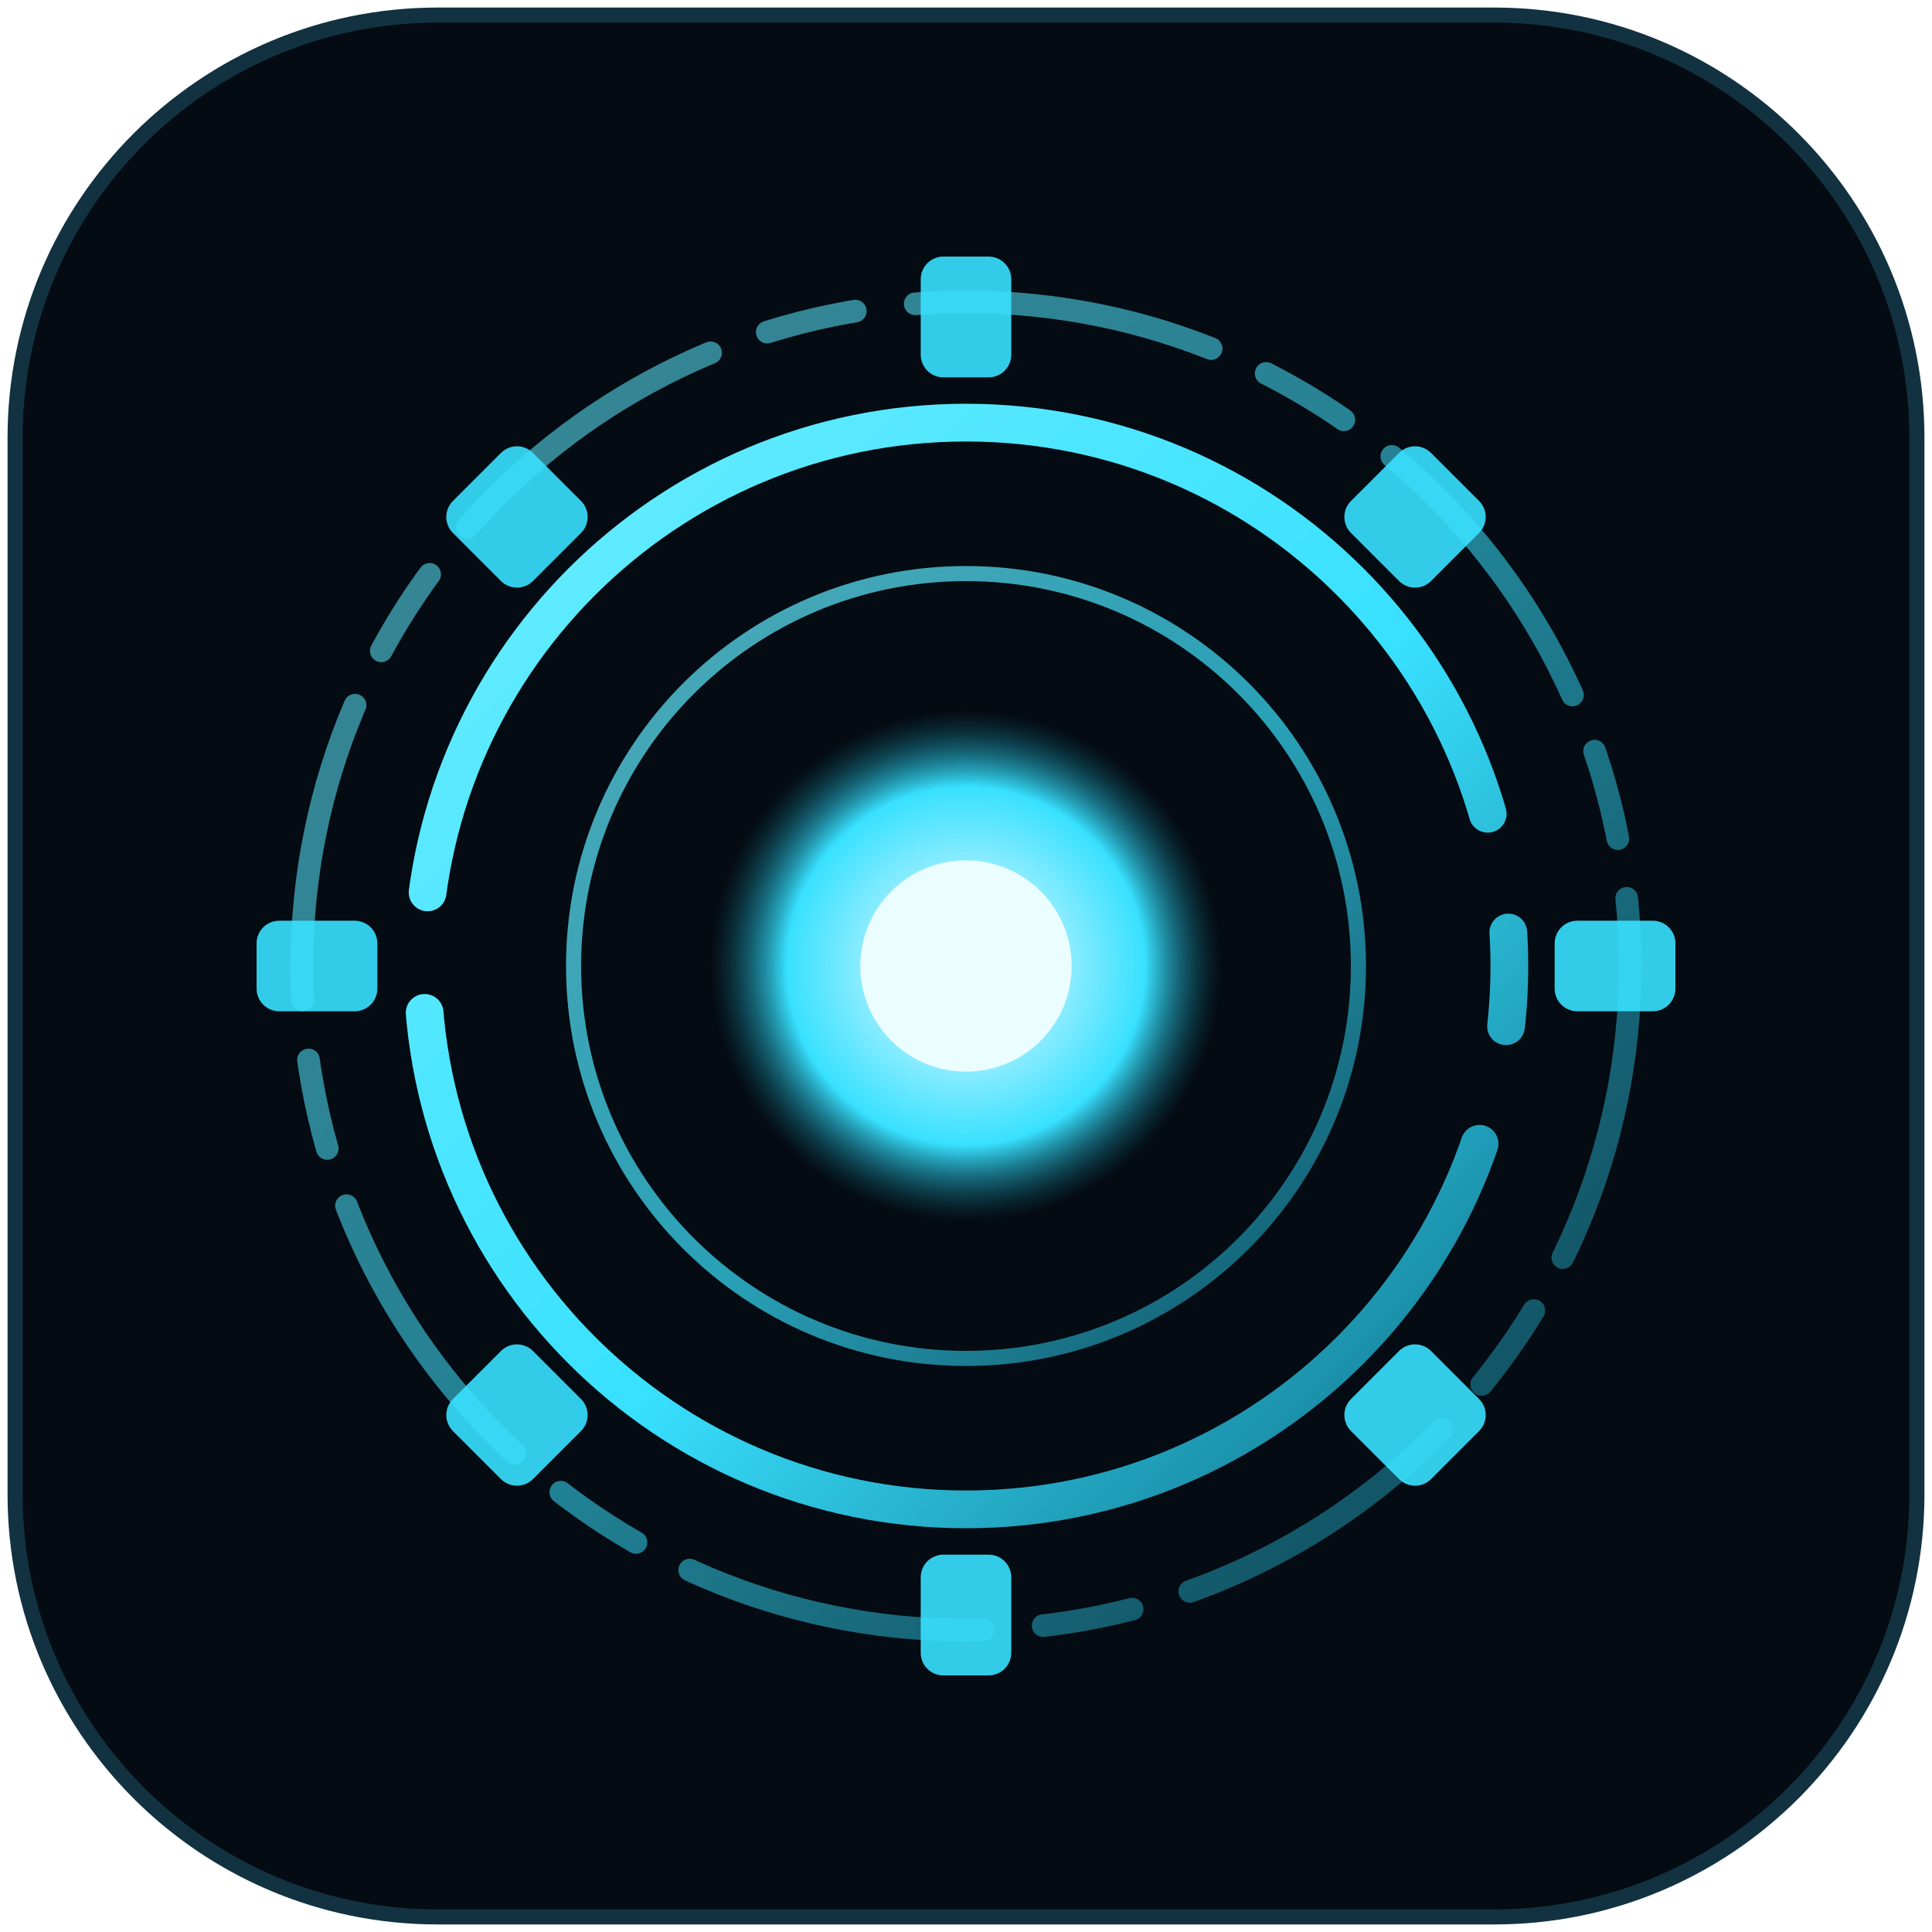
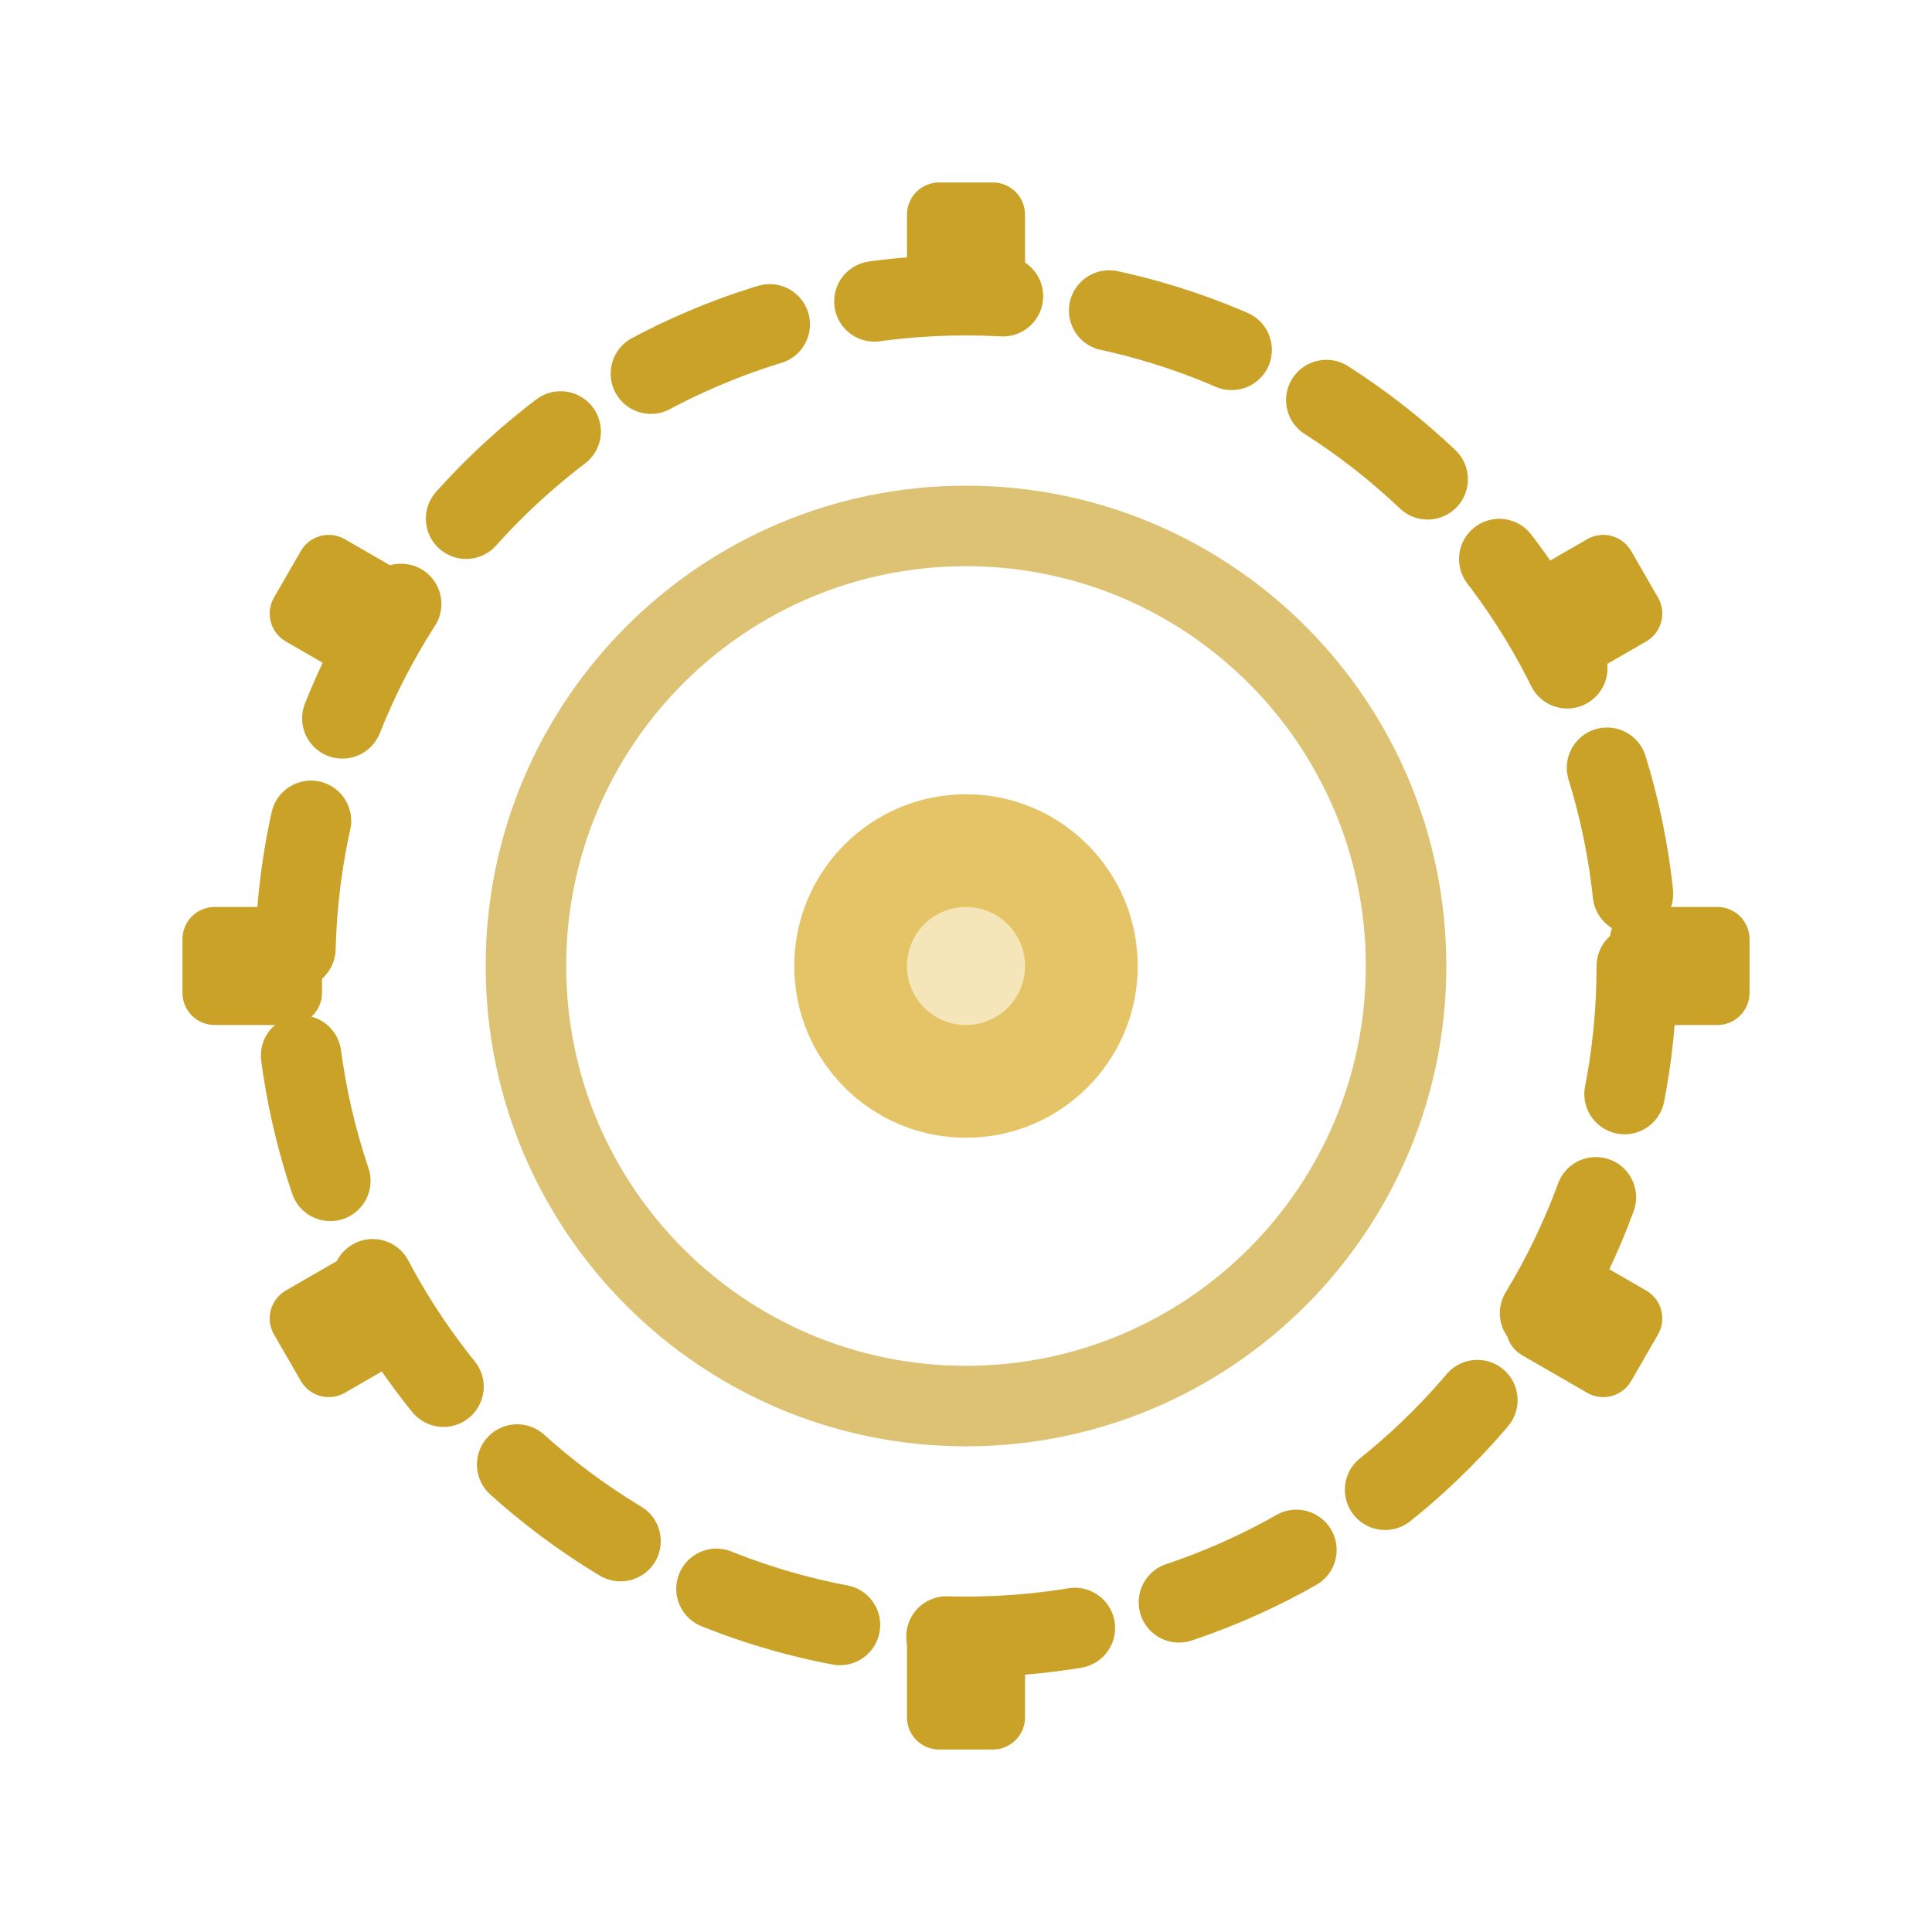
- <svg xmlns="http://www.w3.org/2000/svg" viewBox="0 0 256 256" role="img" aria-label="Jarvis HUD arc reactor">
-   <defs>
-     <radialGradient id="jarvis-icon-core" cx="50%" cy="50%" r="50%">
-       <stop offset="0%" stop-color="#F4FEFF" />
-       <stop offset="35%" stop-color="#9BEEFF" />
-       <stop offset="70%" stop-color="#38E1FF" />
-       <stop offset="100%" stop-color="#0A6D82" stop-opacity="0" />
-     </radialGradient>
-     <linearGradient id="jarvis-icon-ring" x1="0" y1="0" x2="1" y2="1">
-       <stop offset="0%" stop-color="#6BEDFF" />
-       <stop offset="55%" stop-color="#38E1FF" />
-       <stop offset="100%" stop-color="#0F6E86" />
-     </linearGradient>
-   </defs>
-   <rect x="2" y="2" width="252" height="252" rx="56" fill="#050B12" />
-   <rect x="2" y="2" width="252" height="252" rx="56" fill="none" stroke="#123241" stroke-width="2" />
-   <g fill="none" stroke="url(#jarvis-icon-ring)" stroke-linecap="round">
-     <circle cx="128" cy="128" r="88" stroke-width="3" stroke-opacity="0.55" stroke-dasharray="40 8 12 8" />
-     <circle cx="128" cy="128" r="72" stroke-width="5" stroke-dasharray="196 16" stroke-dashoffset="-24" />
-     <circle cx="128" cy="128" r="52" stroke-width="2" stroke-opacity="0.7" />
+ <svg xmlns="http://www.w3.org/2000/svg" viewBox="0 0 36 36" role="img" aria-label="Jarvis HUD arc reactor">
+   <g fill="none" stroke="#c9a227" stroke-width="1.5" stroke-linecap="round">
+     <circle cx="18" cy="18" r="12.5" stroke-dasharray="2.4 2" />
+     <circle cx="18" cy="18" r="8.2" stroke-opacity="0.65" />
  </g>
-   <g fill="#38E1FF" opacity="0.9">
-     <rect x="122" y="34" width="12" height="16" rx="3" />
-     <rect x="122" y="206" width="12" height="16" rx="3" />
-     <rect x="34" y="122" width="16" height="12" rx="3" />
-     <rect x="206" y="122" width="16" height="12" rx="3" />
-     <rect x="61" y="61" width="15" height="15" rx="3" transform="rotate(45 68.5 68.5)" />
-     <rect x="180" y="61" width="15" height="15" rx="3" transform="rotate(45 187.5 68.5)" />
-     <rect x="61" y="180" width="15" height="15" rx="3" transform="rotate(45 68.5 187.5)" />
-     <rect x="180" y="180" width="15" height="15" rx="3" transform="rotate(45 187.5 187.5)" />
+   <g fill="#c9a227">
+     <rect x="16.9" y="3.4" width="2.2" height="2.6" rx="0.6" />
+     <rect x="16.9" y="30" width="2.2" height="2.6" rx="0.6" />
+     <rect x="3.4" y="16.9" width="2.6" height="2.2" rx="0.6" />
+     <rect x="30" y="16.9" width="2.6" height="2.2" rx="0.6" />
+     <rect x="16.9" y="3.4" width="2.2" height="2.6" rx="0.6" transform="rotate(60 18 18)" />
+     <rect x="16.9" y="3.4" width="2.2" height="2.6" rx="0.6" transform="rotate(120 18 18)" />
+     <rect x="16.9" y="3.4" width="2.2" height="2.6" rx="0.6" transform="rotate(240 18 18)" />
+     <rect x="16.9" y="3.4" width="2.2" height="2.6" rx="0.6" transform="rotate(300 18 18)" />
  </g>
-   <circle cx="128" cy="128" r="34" fill="url(#jarvis-icon-core)" />
-   <circle cx="128" cy="128" r="14" fill="#EAFDFF" />
+   <circle cx="18" cy="18" r="3.2" fill="#e4c466" />
+   <circle cx="18" cy="18" r="1.1" fill="#f4e6b8" />
</svg>
